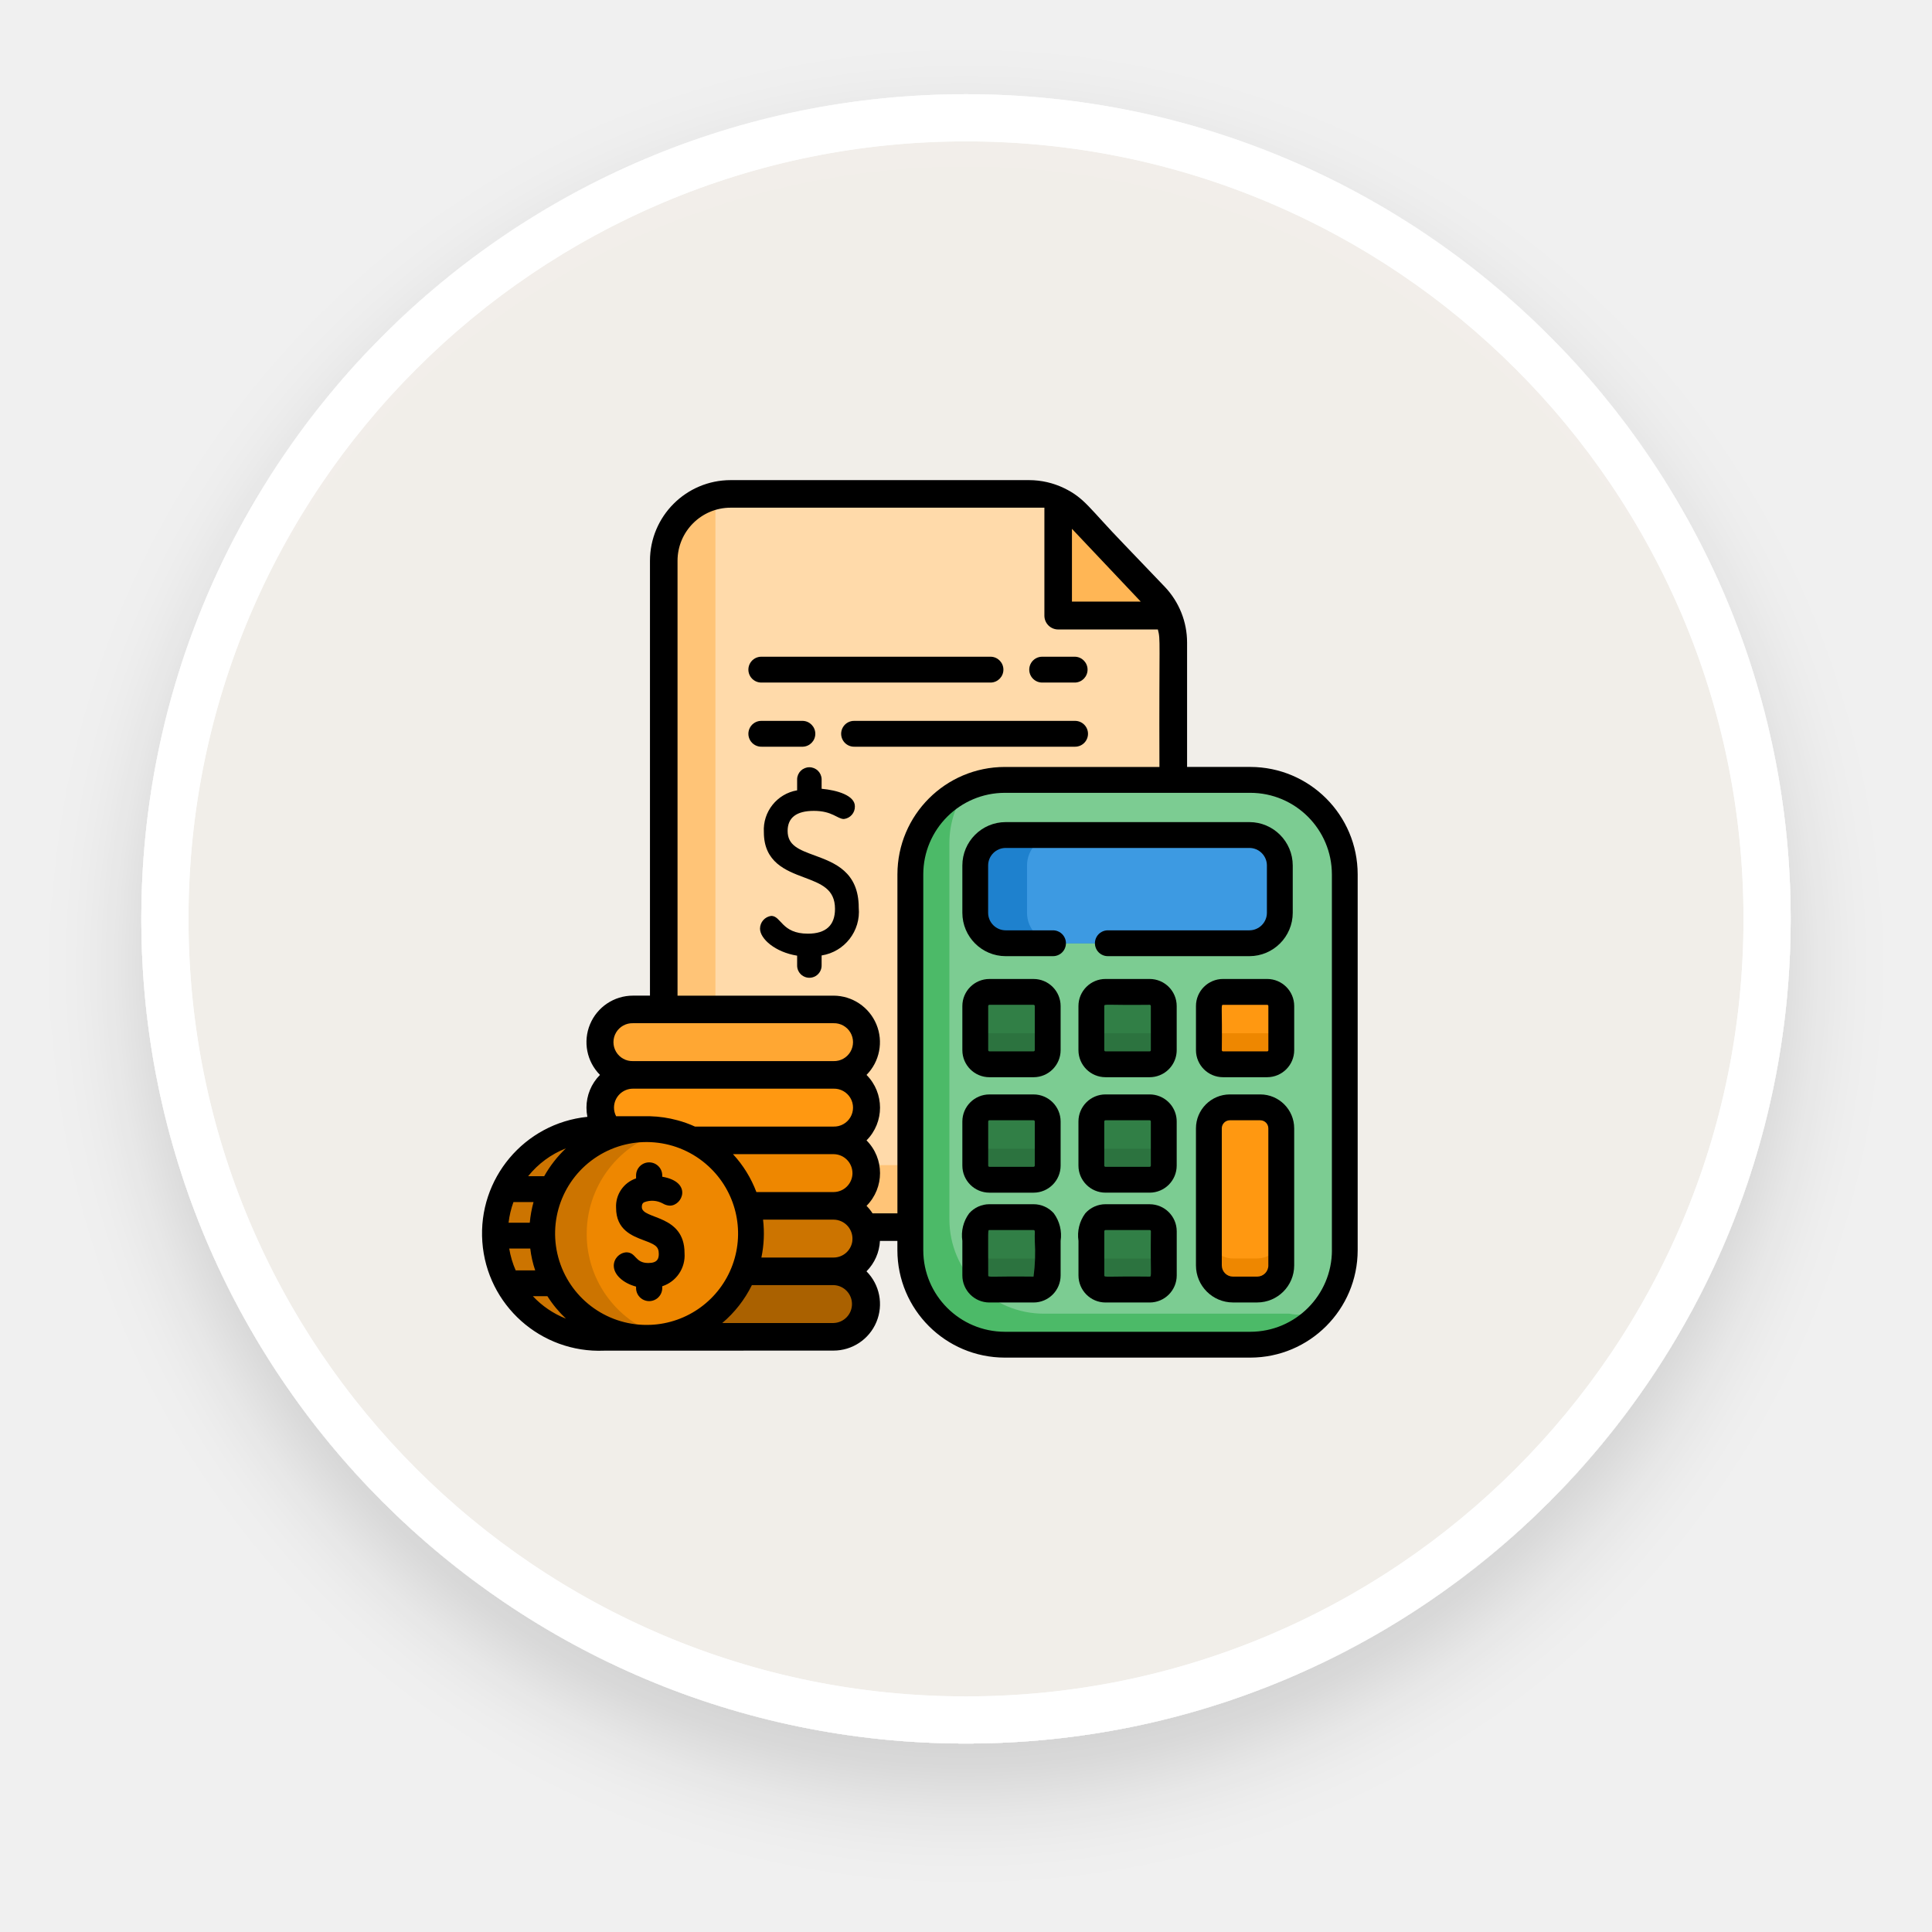
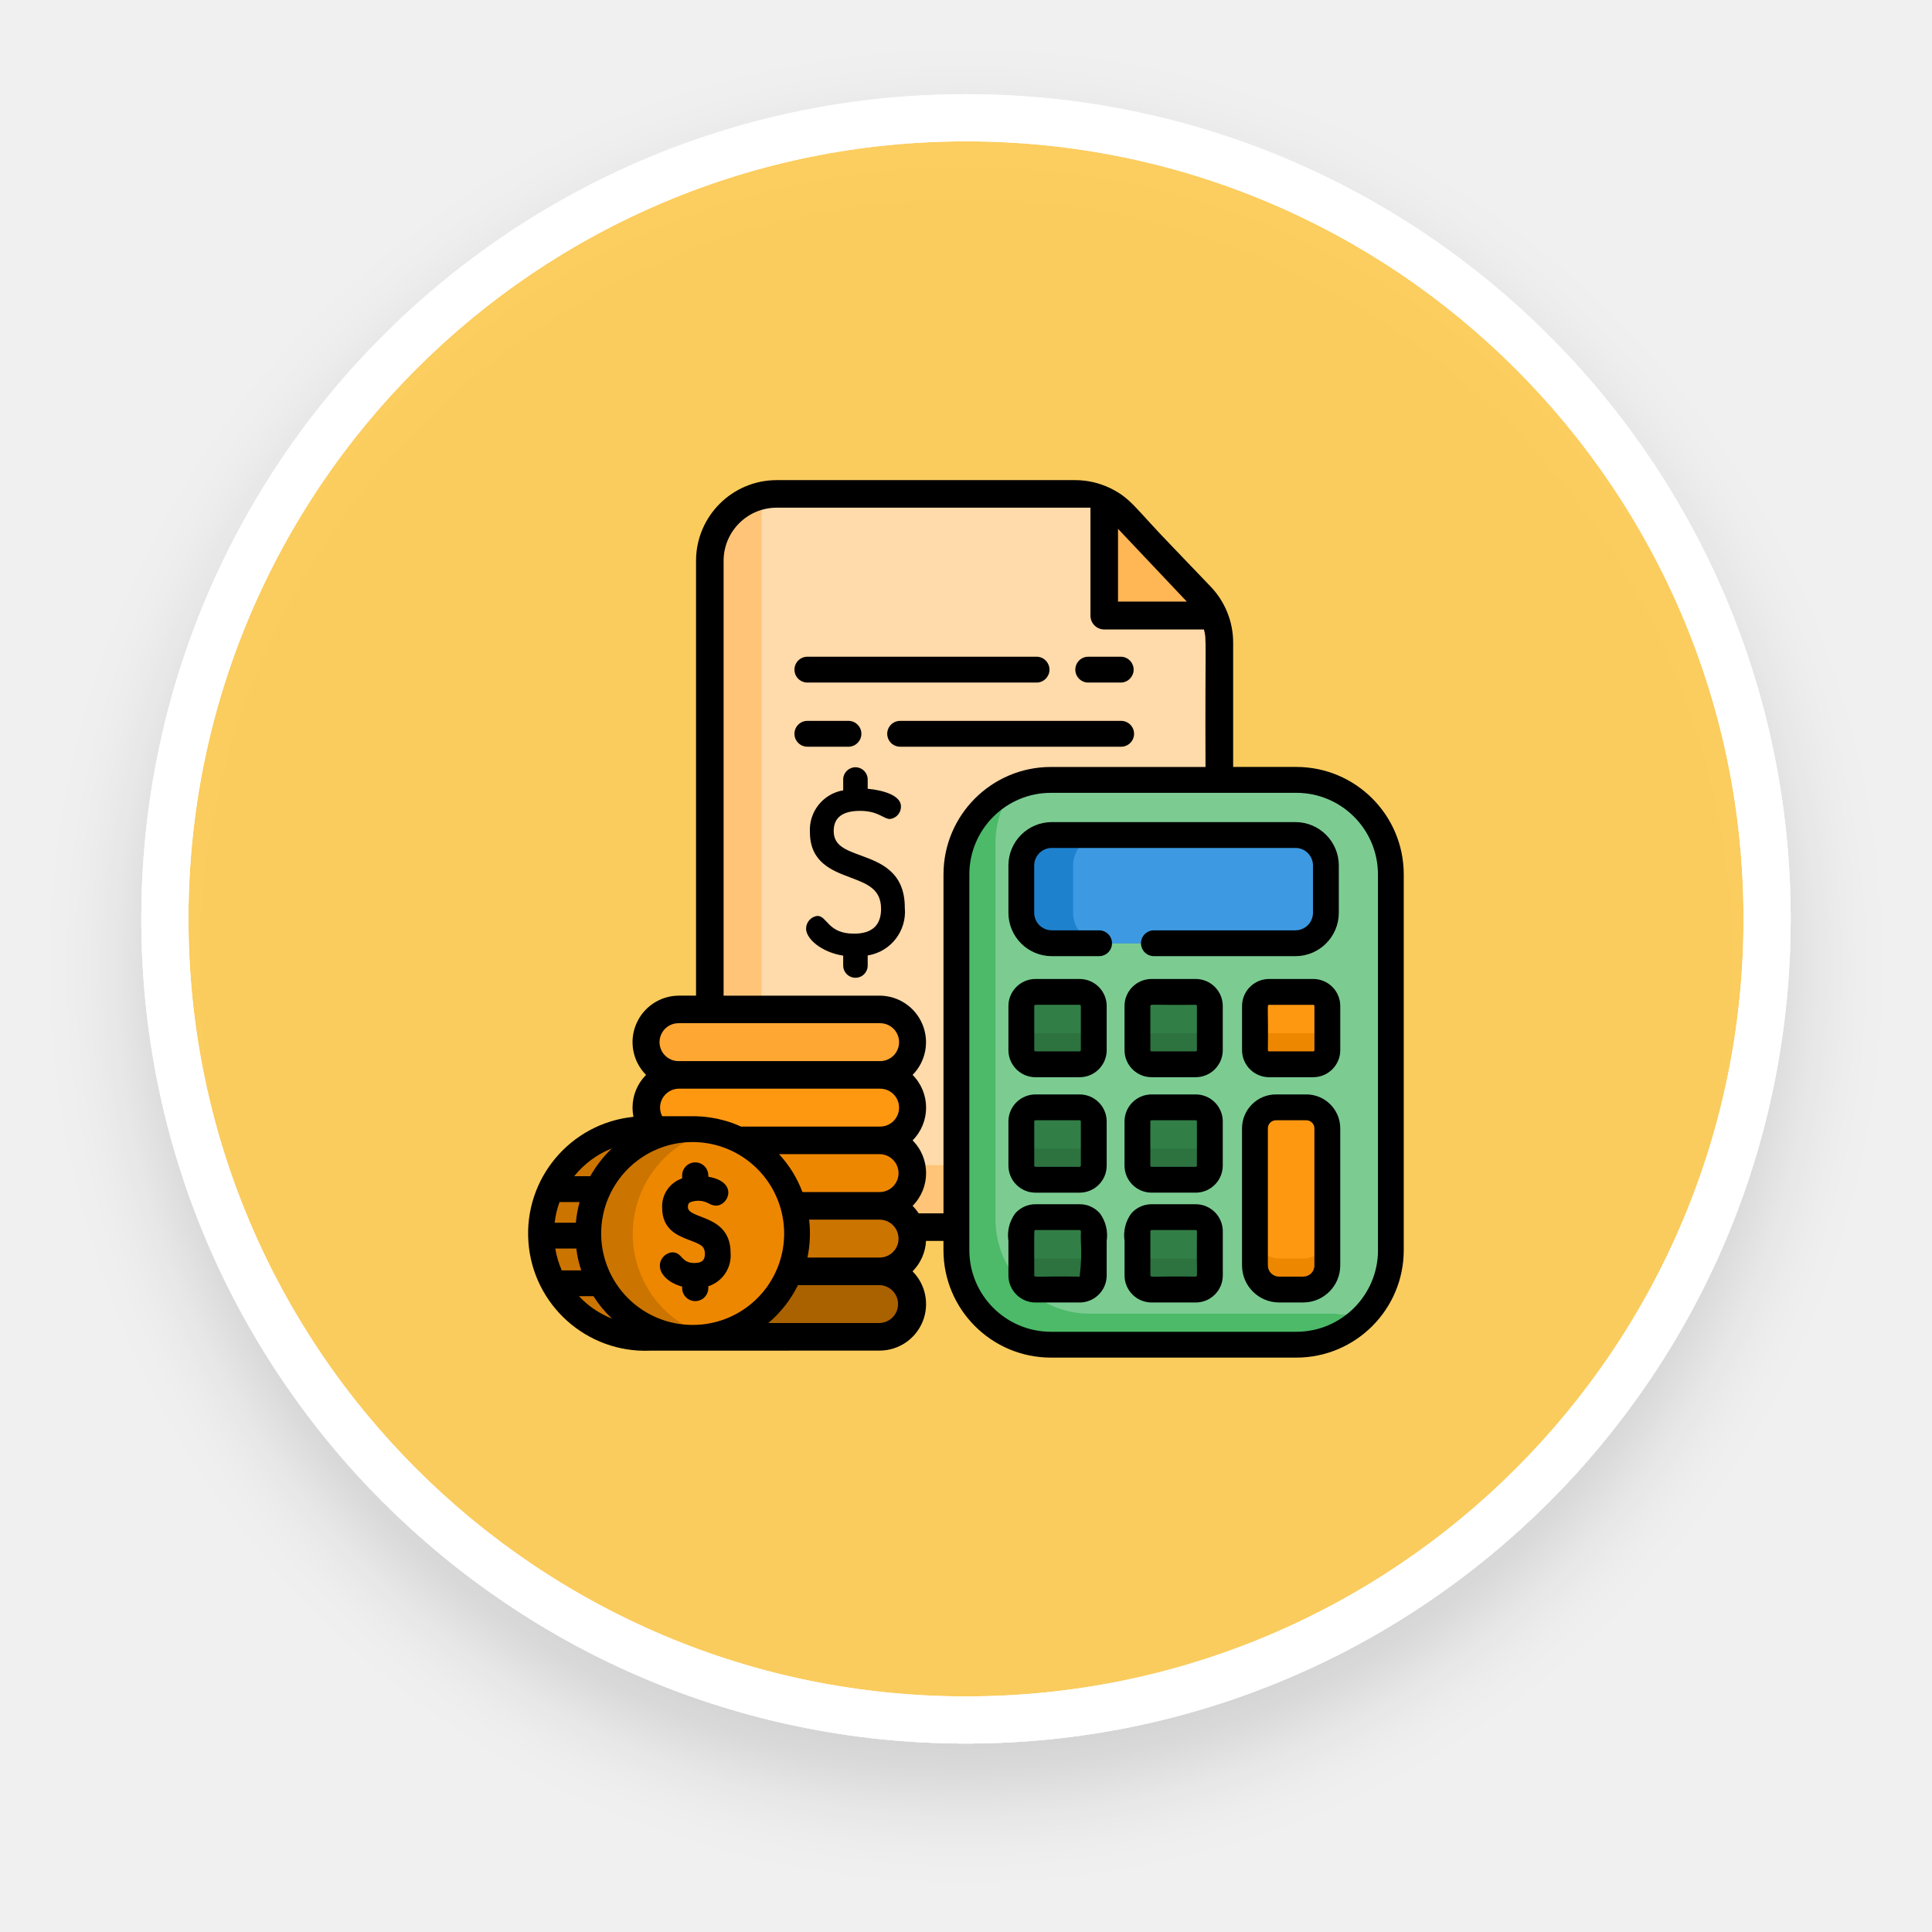
<svg xmlns="http://www.w3.org/2000/svg" width="123" height="123" viewBox="0 0 123 123">
  <defs>
    <filter id="Trazado_896985" x="0" y="0" width="123" height="123" filterUnits="userSpaceOnUse">
      <feOffset dy="3" input="SourceAlpha" />
      <feGaussianBlur stdDeviation="3" result="blur" />
      <feFlood flood-opacity="0.161" />
      <feComposite operator="in" in2="blur" />
      <feComposite in="SourceGraphic" />
    </filter>
  </defs>
-   <g id="Grupo_1111351" data-name="Grupo 1111351" transform="translate(-327.795 -4434.804)">
-     <g id="Grupo_1111323" data-name="Grupo 1111323" transform="translate(336.795 4440.804)">
-       <g id="Grupo_1109827" data-name="Grupo 1109827" transform="translate(0 0)">
-         <g id="Grupo_1098742" data-name="Grupo 1098742" transform="translate(0)">
+   <g id="Grupo_1111353" data-name="Grupo 1111353" transform="translate(-1167 -4434.804)">
+     <g id="Grupo_1111322" data-name="Grupo 1111322" transform="translate(1176 4440.804)">
+       <g id="Grupo_1109828" data-name="Grupo 1109828" transform="translate(0 0)">
+         <g id="Grupo_1098742" data-name="Grupo 1098742">
          <g transform="matrix(1, 0, 0, 1, -9, -6)" filter="url(#Trazado_896985)">
-             <g id="Trazado_896985-2" data-name="Trazado 896985" transform="translate(9 6)" fill="#f3f0ea" opacity="0.859">
+             <g id="Trazado_896985-2" data-name="Trazado 896985" transform="translate(9 6)" fill="#ffc94a" opacity="0.859">
              <path d="M 52.5 103.5 C 45.614 103.5 38.935 102.152 32.649 99.493 C 26.576 96.924 21.122 93.247 16.438 88.562 C 11.753 83.878 8.076 78.424 5.507 72.351 C 2.848 66.065 1.5 59.386 1.5 52.5 C 1.5 45.614 2.848 38.935 5.507 32.649 C 8.076 26.576 11.753 21.122 16.438 16.438 C 21.122 11.753 26.576 8.076 32.649 5.507 C 38.935 2.848 45.614 1.5 52.5 1.5 C 59.386 1.5 66.064 2.848 72.351 5.507 C 78.424 8.076 83.878 11.753 88.562 16.438 C 93.247 21.122 96.924 26.576 99.493 32.649 C 102.152 38.935 103.5 45.614 103.5 52.5 C 103.5 59.386 102.152 66.065 99.493 72.351 C 96.924 78.424 93.247 83.878 88.562 88.562 C 83.878 93.247 78.424 96.924 72.351 99.493 C 66.064 102.152 59.386 103.5 52.5 103.5 Z" stroke="none" />
              <path d="M 52.5 3 C 45.816 3 39.334 4.308 33.233 6.889 C 27.339 9.382 22.045 12.951 17.498 17.498 C 12.951 22.045 9.382 27.339 6.889 33.233 C 4.308 39.334 3 45.816 3 52.5 C 3 59.184 4.308 65.666 6.889 71.767 C 9.382 77.661 12.951 82.955 17.498 87.502 C 22.045 92.049 27.339 95.618 33.233 98.111 C 39.334 100.692 45.816 102 52.5 102 C 59.184 102 65.666 100.692 71.767 98.111 C 77.661 95.618 82.955 92.049 87.502 87.502 C 92.049 82.955 95.618 77.661 98.111 71.767 C 100.692 65.666 102 59.184 102 52.5 C 102 45.816 100.692 39.334 98.111 33.233 C 95.618 27.339 92.049 22.045 87.502 17.498 C 82.955 12.951 77.661 9.382 71.767 6.889 C 65.666 4.308 59.184 3 52.5 3 M 52.5 -7.62939453125e-06 C 81.495 -7.62939453125e-06 105 23.505 105 52.5 L 105 52.5 C 105 81.495 81.495 105 52.5 105 C 23.505 105 0 81.495 0 52.5 L 0 52.5 C 0 23.505 23.505 -7.62939453125e-06 52.5 -7.62939453125e-06 Z" stroke="none" fill="#fff" />
            </g>
          </g>
          <g id="Rectángulo_400907" data-name="Rectángulo 400907" transform="translate(0)" fill="none" stroke="#fff" stroke-width="3">
            <rect width="105" height="105" rx="52.5" stroke="none" />
            <rect x="1.5" y="1.5" width="102" height="102" rx="51" fill="none" />
          </g>
        </g>
      </g>
    </g>
-     <g id="budget_781760" transform="translate(358.489 4465.371)">
+     <g id="budget_781760" transform="translate(1200.627 4465.371)">
      <path id="Trazado_900240" data-name="Trazado 900240" d="M138.963,17.5V50.468c0,.066,0,.132,0,.2a4.256,4.256,0,0,1-4.252,4.058H110.779a4.256,4.256,0,0,1-4.256-4.255V12.3a4.25,4.25,0,0,1,4.256-4.256h19.006a4.242,4.242,0,0,1,1.848.423c1.15.553,1.474,1.253,3.54,3.366,2.377,2.581,2.945,2.846,3.429,3.963A4.209,4.209,0,0,1,138.963,17.5Z" transform="translate(-94.96 -7.166)" fill="#ffc477" />
      <path id="Trazado_900241" data-name="Trazado 900241" d="M165.834,17.5V50.467c0,.066,0,.132,0,.2a4.269,4.269,0,0,1-.961.109H140.941a4.256,4.256,0,0,1-4.256-4.255V8.35c0-.067,0-.133,0-.2a4.275,4.275,0,0,1,.961-.109h19.006a4.263,4.263,0,0,1,3.11,1.352l2.278,2.438,2.609,2.729a4.283,4.283,0,0,1,1.18,2.94Z" transform="translate(-121.831 -7.165)" fill="#ffdaaa" />
      <path id="Trazado_900242" data-name="Trazado 900242" d="M278.073,180.911v23.93a6.015,6.015,0,0,1-6.015,6.015h-15.63a6.015,6.015,0,0,1-6.015-6.015v-23.93a6.012,6.012,0,0,1,6.015-6.015h15.63A6.014,6.014,0,0,1,278.073,180.911Z" transform="translate(-223.151 -155.813)" fill="#4cba68" />
      <path id="Trazado_900243" data-name="Trazado 900243" d="M298.378,180.911v23.93a3.087,3.087,0,0,1-3.528,4.04h-15.63a6.015,6.015,0,0,1-6.015-6.015v-23.93a5.983,5.983,0,0,1,1.165-3.557,5.99,5.99,0,0,1,2.363-.483h15.63A6.014,6.014,0,0,1,298.378,180.911Z" transform="translate(-243.456 -155.813)" fill="#7ccc92" />
      <path id="Trazado_900244" data-name="Trazado 900244" d="M360.648,366.868v2.811a.9.9,0,0,1-.9.9h-2.812a.9.9,0,0,1-.9-.9v-2.811a.9.9,0,0,1,.9-.9h2.812A.9.9,0,0,1,360.648,366.868Z" transform="translate(-317.251 -326.038)" fill="#2c733f" />
      <path id="Trazado_900245" data-name="Trazado 900245" d="M307.689,209.017v3.011a1.939,1.939,0,0,1-1.939,1.939H290.236a1.94,1.94,0,0,1-1.939-1.939v-3.011a1.94,1.94,0,0,1,1.939-1.939H305.75A1.939,1.939,0,0,1,307.689,209.017Z" transform="translate(-256.9 -184.483)" fill="#1e81ce" />
      <path id="Trazado_900246" data-name="Trazado 900246" d="M334.56,209.017v3.011a1.939,1.939,0,0,1-1.939,1.939H320.4a1.94,1.94,0,0,1-1.939-1.939v-3.011a1.94,1.94,0,0,1,1.939-1.939H332.62A1.939,1.939,0,0,1,334.56,209.017Z" transform="translate(-283.77 -184.483)" fill="#3d9ae2" />
      <g id="Grupo_1111308" data-name="Grupo 1111308" transform="translate(31.397 32.582)">
        <path id="Trazado_900247" data-name="Trazado 900247" d="M292.908,366.868v2.811a.9.9,0,0,1-.9.9H289.2a.9.9,0,0,1-.9-.9v-2.811a.9.9,0,0,1,.9-.9h2.812A.9.9,0,0,1,292.908,366.868Z" transform="translate(-288.297 -358.619)" fill="#2c733f" />
        <path id="Trazado_900248" data-name="Trazado 900248" d="M360.648,299.508v2.811a.9.9,0,0,1-.9.9h-2.812a.9.9,0,0,1-.9-.9v-2.811a.9.9,0,0,1,.9-.9h2.812A.9.9,0,0,1,360.648,299.508Z" transform="translate(-348.648 -298.608)" fill="#2c733f" />
      </g>
      <path id="Trazado_900249" data-name="Trazado 900249" d="M429.206,299.508v2.811a.9.9,0,0,1-.9.9H425.5a.9.9,0,0,1-.9-.9v-2.811a.9.9,0,0,1,.9-.9h2.81A.9.9,0,0,1,429.206,299.508Z" transform="translate(-378.328 -266.027)" fill="#ee8700" />
      <g id="Grupo_1111309" data-name="Grupo 1111309" transform="translate(31.397 32.582)">
        <path id="Trazado_900250" data-name="Trazado 900250" d="M292.908,299.508v2.811a.9.9,0,0,1-.9.9H289.2a.9.9,0,0,1-.9-.9v-2.811a.9.9,0,0,1,.9-.9h2.812A.9.9,0,0,1,292.908,299.508Z" transform="translate(-288.297 -298.608)" fill="#2c733f" />
        <path id="Trazado_900251" data-name="Trazado 900251" d="M360.648,430.929v2.812a.9.9,0,0,1-.9.9h-2.812a.9.9,0,0,1-.9-.9v-2.812a.9.9,0,0,1,.9-.9h2.812A.9.9,0,0,1,360.648,430.929Z" transform="translate(-348.648 -415.691)" fill="#2c733f" />
        <path id="Trazado_900252" data-name="Trazado 900252" d="M292.908,430.929v2.812a.9.9,0,0,1-.9.9H289.2a.9.9,0,0,1-.9-.9v-2.812a.9.9,0,0,1,.9-.9h2.812A.9.9,0,0,1,292.908,430.929Z" transform="translate(-288.297 -415.691)" fill="#2c733f" />
      </g>
      <path id="Trazado_900253" data-name="Trazado 900253" d="M429.206,367.3v8.729a1.534,1.534,0,0,1-1.534,1.535H426.13a1.534,1.534,0,0,1-1.534-1.535V367.3a1.336,1.336,0,0,1,1.336-1.336h1.937A1.336,1.336,0,0,1,429.206,367.3Z" transform="translate(-378.328 -326.037)" fill="#ee8700" />
      <g id="Grupo_1111310" data-name="Grupo 1111310" transform="translate(31.397 32.582)">
        <path id="Trazado_900254" data-name="Trazado 900254" d="M360.648,366.868v.836a.9.9,0,0,1-.9.9h-2.812a.9.9,0,0,1-.9-.9v-.836a.9.9,0,0,1,.9-.9h2.812A.9.9,0,0,1,360.648,366.868Z" transform="translate(-348.648 -358.619)" fill="#317f46" />
        <path id="Trazado_900255" data-name="Trazado 900255" d="M292.908,366.868v.836a.9.9,0,0,1-.9.9H289.2a.9.9,0,0,1-.9-.9v-.836a.9.9,0,0,1,.9-.9h2.812A.9.9,0,0,1,292.908,366.868Z" transform="translate(-288.297 -358.619)" fill="#317f46" />
        <path id="Trazado_900256" data-name="Trazado 900256" d="M360.648,299.508v.836a.9.9,0,0,1-.9.9h-2.812a.9.9,0,0,1-.9-.9v-.836a.9.9,0,0,1,.9-.9h2.812A.9.9,0,0,1,360.648,299.508Z" transform="translate(-348.648 -298.608)" fill="#317f46" />
      </g>
      <path id="Trazado_900257" data-name="Trazado 900257" d="M429.206,299.508v.836a.9.9,0,0,1-.9.9H425.5a.9.9,0,0,1-.9-.9v-.836a.9.9,0,0,1,.9-.9h2.81A.9.9,0,0,1,429.206,299.508Z" transform="translate(-378.328 -266.027)" fill="#ff9811" />
      <g id="Grupo_1111311" data-name="Grupo 1111311" transform="translate(31.397 32.582)">
        <path id="Trazado_900258" data-name="Trazado 900258" d="M292.908,299.508v.836a.9.9,0,0,1-.9.9H289.2a.9.9,0,0,1-.9-.9v-.836a.9.9,0,0,1,.9-.9h2.812A.9.9,0,0,1,292.908,299.508Z" transform="translate(-288.297 -298.608)" fill="#317f46" />
        <path id="Trazado_900259" data-name="Trazado 900259" d="M360.648,430.929v.837a.9.9,0,0,1-.9.9h-2.812a.9.9,0,0,1-.9-.9v-.837a.9.9,0,0,1,.9-.9h2.812A.9.9,0,0,1,360.648,430.929Z" transform="translate(-348.648 -415.691)" fill="#317f46" />
        <path id="Trazado_900260" data-name="Trazado 900260" d="M292.908,430.929v.837a.9.9,0,0,1-.9.9H289.2a.9.9,0,0,1-.9-.9v-.837a.9.9,0,0,1,.9-.9h2.812A.9.9,0,0,1,292.908,430.929Z" transform="translate(-288.297 -415.691)" fill="#317f46" />
      </g>
      <path id="Trazado_900261" data-name="Trazado 900261" d="M429.206,367.3v6.754a1.534,1.534,0,0,1-1.534,1.535H426.13a1.534,1.534,0,0,1-1.534-1.535V367.3a1.336,1.336,0,0,1,1.336-1.336h1.937A1.336,1.336,0,0,1,429.206,367.3Z" transform="translate(-378.328 -326.037)" fill="#ff9811" />
      <path id="Trazado_900262" data-name="Trazado 900262" d="M343.631,19.253H338.3a1.636,1.636,0,0,1-1.636-1.636V11.924a4.25,4.25,0,0,1,1.262.927l2.279,2.438,2.608,2.73A4.214,4.214,0,0,1,343.631,19.253Z" transform="translate(-299.987 -10.623)" fill="#ffb655" />
      <path id="Trazado_900263" data-name="Trazado 900263" d="M86.393,463.735a2.09,2.09,0,0,1-2.084,2.084H71.54a2.084,2.084,0,0,1,0-4.168H84.309A2.09,2.09,0,0,1,86.393,463.735Z" transform="translate(-61.937 -411.28)" fill="#aa6100" />
      <path id="Trazado_900264" data-name="Trazado 900264" d="M86.393,425.53a2.09,2.09,0,0,1-2.084,2.084H71.54a2.084,2.084,0,0,1,0-4.169H84.309A2.09,2.09,0,0,1,86.393,425.53Z" transform="translate(-61.937 -377.243)" fill="#cc7400" />
      <path id="Trazado_900265" data-name="Trazado 900265" d="M86.393,387.326a2.09,2.09,0,0,1-2.084,2.084H71.54a2.084,2.084,0,0,1,0-4.168H84.309A2.09,2.09,0,0,1,86.393,387.326Z" transform="translate(-61.937 -343.208)" fill="#ee8700" />
      <path id="Trazado_900266" data-name="Trazado 900266" d="M86.393,349.12a2.09,2.09,0,0,1-2.084,2.084H71.54a2.09,2.09,0,0,1-2.084-2.084,2.09,2.09,0,0,1,2.084-2.084H84.309A2.091,2.091,0,0,1,86.393,349.12Z" transform="translate(-61.937 -309.17)" fill="#ff9811" />
      <path id="Trazado_900267" data-name="Trazado 900267" d="M84.309,313H71.54a2.09,2.09,0,0,1-2.084-2.084h0a2.09,2.09,0,0,1,2.084-2.084H84.309a2.09,2.09,0,0,1,2.084,2.084h0A2.09,2.09,0,0,1,84.309,313Z" transform="translate(-61.937 -275.137)" fill="#ffa733" />
      <path id="Trazado_900268" data-name="Trazado 900268" d="M24.865,384.119a6.782,6.782,0,0,0-7.068-6.494H15.14a6.791,6.791,0,0,0,.581,13.569H17.8v0c.19.008.381.009.573,0a6.9,6.9,0,0,0,1.262-.172,6.791,6.791,0,0,0,5.234-6.366v-.008C24.873,384.472,24.873,384.3,24.865,384.119Z" transform="translate(-7.742 -336.416)" fill="#cc7400" />
      <path id="Trazado_900269" data-name="Trazado 900269" d="M72.027,386.1v.008a6.791,6.791,0,0,1-5.234,6.366,6.794,6.794,0,0,1-5.227-6.321c0-.015,0-.03,0-.045V386.1a6.793,6.793,0,0,1,5.233-6.85,6.793,6.793,0,0,1,5.229,6.322C72.034,385.755,72.034,385.93,72.027,386.1Z" transform="translate(-54.903 -337.874)" fill="#ee8700" />
      <path id="Trazado_900270" data-name="Trazado 900270" d="M49.457,18.26H45.43V10.336a5.147,5.147,0,0,0-1.423-3.547L41.4,4.066C39.2,1.791,38.918,1.149,37.6.51A5.146,5.146,0,0,0,35.375,0H16.369a5.14,5.14,0,0,0-5.134,5.134V32.82H10.152a2.96,2.96,0,0,0-2.1,5.046,2.951,2.951,0,0,0-.86,2.084,3.038,3.038,0,0,0,.058.586A7.466,7.466,0,0,0,8.315,55.423l14.605-.005a2.96,2.96,0,0,0,2.1-5.046,2.946,2.946,0,0,0,.856-1.937h1.111v.593a6.845,6.845,0,0,0,6.837,6.837h15.63a6.845,6.845,0,0,0,6.837-6.837V25.1A6.845,6.845,0,0,0,49.457,18.26ZM38.1,3.1,42.47,7.723s0,0,0,0h0l0,.005h0a.019.019,0,0,0,.007.007l0,0s0,0,0,0,0,0,0,0,0,0,0,0H38.1V3.1ZM10.152,34.575H22.921a1.207,1.207,0,1,1,0,2.413H10.152a1.207,1.207,0,1,1,0-2.413Zm0,4.168H22.921a1.207,1.207,0,1,1,0,2.413H14.1a7.147,7.147,0,0,0-1.111-.4,7.4,7.4,0,0,0-1.755-.258c-.172,0-.344,0-.517,0H9.08a1.186,1.186,0,0,1-.135-.552A1.209,1.209,0,0,1,10.152,38.743Zm13.976,5.375a1.208,1.208,0,0,1-1.207,1.207H18.01a7.382,7.382,0,0,0-1.49-2.413h6.4A1.209,1.209,0,0,1,24.127,44.119ZM5.882,42.543A7.572,7.572,0,0,0,4.5,44.316H3.478A5.8,5.8,0,0,1,5.882,42.543ZM2.544,45.961H3.822a7.576,7.576,0,0,0-.239,1.315H2.233A5.767,5.767,0,0,1,2.544,45.961Zm.142,4.35a5.757,5.757,0,0,1-.412-1.389H3.614a6.622,6.622,0,0,0,.314,1.389Zm1.095,1.645c.539,0,.851,0,.925,0a7.411,7.411,0,0,0,1.18,1.428A5.8,5.8,0,0,1,3.781,51.956Zm7.488,1.822a5.821,5.821,0,1,1,3.688-10.1A5.817,5.817,0,0,1,11.269,53.779Zm11.652-.116H15.838a7.518,7.518,0,0,0,1.886-2.413h5.2a1.207,1.207,0,0,1,0,2.413Zm1.2-5.228a1.207,1.207,0,0,1-1.2,1.06H18.329a7.54,7.54,0,0,0,.106-2.413h4.486A1.208,1.208,0,0,1,24.118,48.434Zm2.872-1.755H25.405a2.912,2.912,0,0,0-.383-.476,2.955,2.955,0,0,0,0-4.168,2.956,2.956,0,0,0,0-4.168,2.964,2.964,0,0,0-2.1-5.046H12.99V5.134a3.383,3.383,0,0,1,3.379-3.379H36.346V8.63a.877.877,0,0,0,.878.878H43.57c.183.711.07.476.1,8.753H33.827A6.845,6.845,0,0,0,26.989,25.1V46.679Zm27.659,2.349a5.2,5.2,0,0,1-5.192,5.192H33.827a5.2,5.2,0,0,1-5.192-5.192V25.1a5.2,5.2,0,0,1,5.192-5.192h15.63A5.2,5.2,0,0,1,54.649,25.1v23.93Z" transform="translate(-0.549)" />
      <path id="Trazado_900271" data-name="Trazado 900271" d="M286.5,206.428h-2.985a1.12,1.12,0,0,1-1.117-1.117V202.3a1.12,1.12,0,0,1,1.117-1.117h15.514a1.118,1.118,0,0,1,1.117,1.117v3.011a1.118,1.118,0,0,1-1.117,1.117h-8.981a.823.823,0,1,0,0,1.645h8.981a2.765,2.765,0,0,0,2.762-2.762V202.3a2.765,2.765,0,0,0-2.762-2.762H283.519a2.762,2.762,0,0,0-2.762,2.762v3.011a2.762,2.762,0,0,0,2.762,2.762H286.5a.823.823,0,1,0,0-1.645Z" transform="translate(-250.183 -177.766)" />
      <path id="Trazado_900272" data-name="Trazado 900272" d="M282.479,364.684h2.812a1.724,1.724,0,0,0,1.722-1.722v-2.81a1.724,1.724,0,0,0-1.722-1.722h-2.812a1.724,1.724,0,0,0-1.722,1.722v2.81A1.724,1.724,0,0,0,282.479,364.684Zm-.077-4.533a.077.077,0,0,1,.077-.077h2.812a.077.077,0,0,1,.077.077v2.81a.077.077,0,0,1-.077.077h-2.812a.077.077,0,0,1-.077-.077Z" transform="translate(-250.183 -319.32)" />
      <path id="Trazado_900273" data-name="Trazado 900273" d="M421.589,291.068h-2.81a1.724,1.724,0,0,0-1.722,1.722V295.6a1.724,1.724,0,0,0,1.722,1.722h2.81a1.724,1.724,0,0,0,1.722-1.722V292.79A1.724,1.724,0,0,0,421.589,291.068Zm.077,4.533a.076.076,0,0,1-.077.077h-2.81a.077.077,0,0,1-.077-.077c.034-2.781-.071-2.887.077-2.887h2.81a.076.076,0,0,1,.077.077Z" transform="translate(-371.61 -259.309)" />
      <path id="Trazado_900274" data-name="Trazado 900274" d="M282.479,297.323h2.812a1.724,1.724,0,0,0,1.722-1.722v-2.81a1.724,1.724,0,0,0-1.722-1.722h-2.812a1.724,1.724,0,0,0-1.722,1.722v2.81A1.724,1.724,0,0,0,282.479,297.323Zm-.077-4.533a.077.077,0,0,1,.077-.077h2.812a.077.077,0,0,1,.077.077v2.81a.077.077,0,0,1-.077.077h-2.812a.077.077,0,0,1-.077-.077Z" transform="translate(-250.183 -259.309)" />
      <path id="Trazado_900275" data-name="Trazado 900275" d="M286.556,423.071a1.721,1.721,0,0,0-1.289-.58h-2.812a1.717,1.717,0,0,0-1.288.58,2.353,2.353,0,0,0-.434,1.755v2.2a1.724,1.724,0,0,0,1.722,1.722h2.812a1.724,1.724,0,0,0,1.722-1.722v-2.2A2.373,2.373,0,0,0,286.556,423.071Zm-1.289,4.029c-2.778-.034-2.888.071-2.888-.077,0-2.976-.033-2.887.077-2.887h2.812c.135,0,.052.188.077.69A11.7,11.7,0,0,1,285.267,427.1Z" transform="translate(-250.159 -376.392)" />
      <path id="Trazado_900276" data-name="Trazado 900276" d="M421.151,358.428h-1.937a2.162,2.162,0,0,0-2.159,2.159v8.729a2.36,2.36,0,0,0,2.356,2.357h1.542a2.359,2.359,0,0,0,2.356-2.357v-8.729A2.161,2.161,0,0,0,421.151,358.428Zm.513,10.888a.712.712,0,0,1-.711.712h-1.542a.712.712,0,0,1-.711-.712v-8.729a.514.514,0,0,1,.513-.513h1.937a.514.514,0,0,1,.513.513v8.729Z" transform="translate(-371.609 -319.319)" />
      <path id="Trazado_900277" data-name="Trazado 900277" d="M166.192,172.933h0c-1-.369-1.728-.635-1.728-1.564,0-.847.563-1.277,1.672-1.277,1.178,0,1.495.518,1.91.518a.79.79,0,0,0,.7-.81c0-.685-1.118-1.025-2.118-1.115v-.618a.78.78,0,0,0-1.559,0v.717a2.55,2.55,0,0,0-2.118,2.667c0,1.915,1.41,2.445,2.543,2.87,1.109.417,1.986.746,1.986,2.013,0,1.046-.581,1.576-1.727,1.576-1.677,0-1.693-1.132-2.332-1.132a.823.823,0,0,0-.715.81c0,.648.966,1.5,2.363,1.722v.6a.78.78,0,1,0,1.559,0v-.613a2.816,2.816,0,0,0,2.363-3.042C168.992,173.962,167.44,173.392,166.192,172.933Z" transform="translate(-145.014 -149.035)" />
      <path id="Trazado_900278" data-name="Trazado 900278" d="M353.011,422.491H350.2a1.721,1.721,0,0,0-1.289.58,2.363,2.363,0,0,0-.433,1.755v2.2a1.724,1.724,0,0,0,1.722,1.722h2.812a1.724,1.724,0,0,0,1.721-1.722v-2.812a1.724,1.724,0,0,0-1.721-1.721Zm0,4.609c-2.778-.034-2.888.071-2.888-.077v-2.812a.077.077,0,0,1,.077-.076h2.812a.076.076,0,0,1,.076.076C353.053,427,353.156,427.1,353.011,427.1Z" transform="translate(-310.511 -376.392)" />
      <path id="Trazado_900279" data-name="Trazado 900279" d="M353.033,291.068h-2.812a1.724,1.724,0,0,0-1.722,1.722V295.6a1.724,1.724,0,0,0,1.722,1.722h2.812a1.7,1.7,0,0,0,.626-.119,1.724,1.724,0,0,0,1.095-1.6V292.79A1.724,1.724,0,0,0,353.033,291.068Zm.076,4.533a.076.076,0,0,1-.076.077h-2.812a.077.077,0,0,1-.077-.077V292.79c0-.148.1-.044,2.888-.077a.076.076,0,0,1,.076.077V295.6Z" transform="translate(-310.534 -259.309)" />
      <path id="Trazado_900280" data-name="Trazado 900280" d="M353.659,358.547a1.7,1.7,0,0,0-.626-.119h-2.812a1.724,1.724,0,0,0-1.722,1.722v2.81a1.724,1.724,0,0,0,1.722,1.722h2.812a1.724,1.724,0,0,0,1.721-1.722v-2.81A1.724,1.724,0,0,0,353.659,358.547Zm-.551,4.414a.076.076,0,0,1-.076.077h-2.812a.077.077,0,0,1-.077-.077v-2.81a.077.077,0,0,1,.077-.077h2.812a.076.076,0,0,1,.076.077Z" transform="translate(-310.534 -319.319)" />
      <path id="Trazado_900281" data-name="Trazado 900281" d="M320.87,104.687h2.067a.823.823,0,0,0,0-1.645H320.87a.823.823,0,1,0,0,1.645Z" transform="translate(-285.186 -91.799)" />
      <path id="Trazado_900282" data-name="Trazado 900282" d="M156.993,104.687h14.59a.823.823,0,0,0,0-1.645h-14.59a.823.823,0,1,0,0,1.645Z" transform="translate(-139.19 -91.799)" />
      <path id="Trazado_900283" data-name="Trazado 900283" d="M159.608,142.117a.823.823,0,0,0,0-1.645h-2.615a.823.823,0,1,0,0,1.645Z" transform="translate(-139.19 -125.145)" />
      <path id="Trazado_900284" data-name="Trazado 900284" d="M225.986,141.295a.823.823,0,0,0-.823-.823H211.122a.823.823,0,1,0,0,1.645h14.041A.823.823,0,0,0,225.986,141.295Z" transform="translate(-187.413 -125.145)" />
      <path id="Trazado_900285" data-name="Trazado 900285" d="M79.155,401.158c0-.207.076-.266.147-.306a1.414,1.414,0,0,1,1.193.081.94.94,0,0,0,.445.135c.811,0,1.453-1.508-.485-1.841v-.052a.834.834,0,1,0-1.667,0v.158a1.871,1.871,0,0,0-1.272,1.874c0,1.4,1.019,1.786,1.764,2.066.71.267.955.384.955.866,0,.3-.081.581-.671.581-.86,0-.757-.68-1.4-.68a.86.86,0,0,0-.795.852c0,.57.593,1.111,1.419,1.33v.062a.834.834,0,1,0,1.667,0V406.2a2.061,2.061,0,0,0,1.419-2.111C81.875,401.591,79.155,401.966,79.155,401.158Z" transform="translate(-68.987 -354.878)" />
    </g>
  </g>
</svg>
